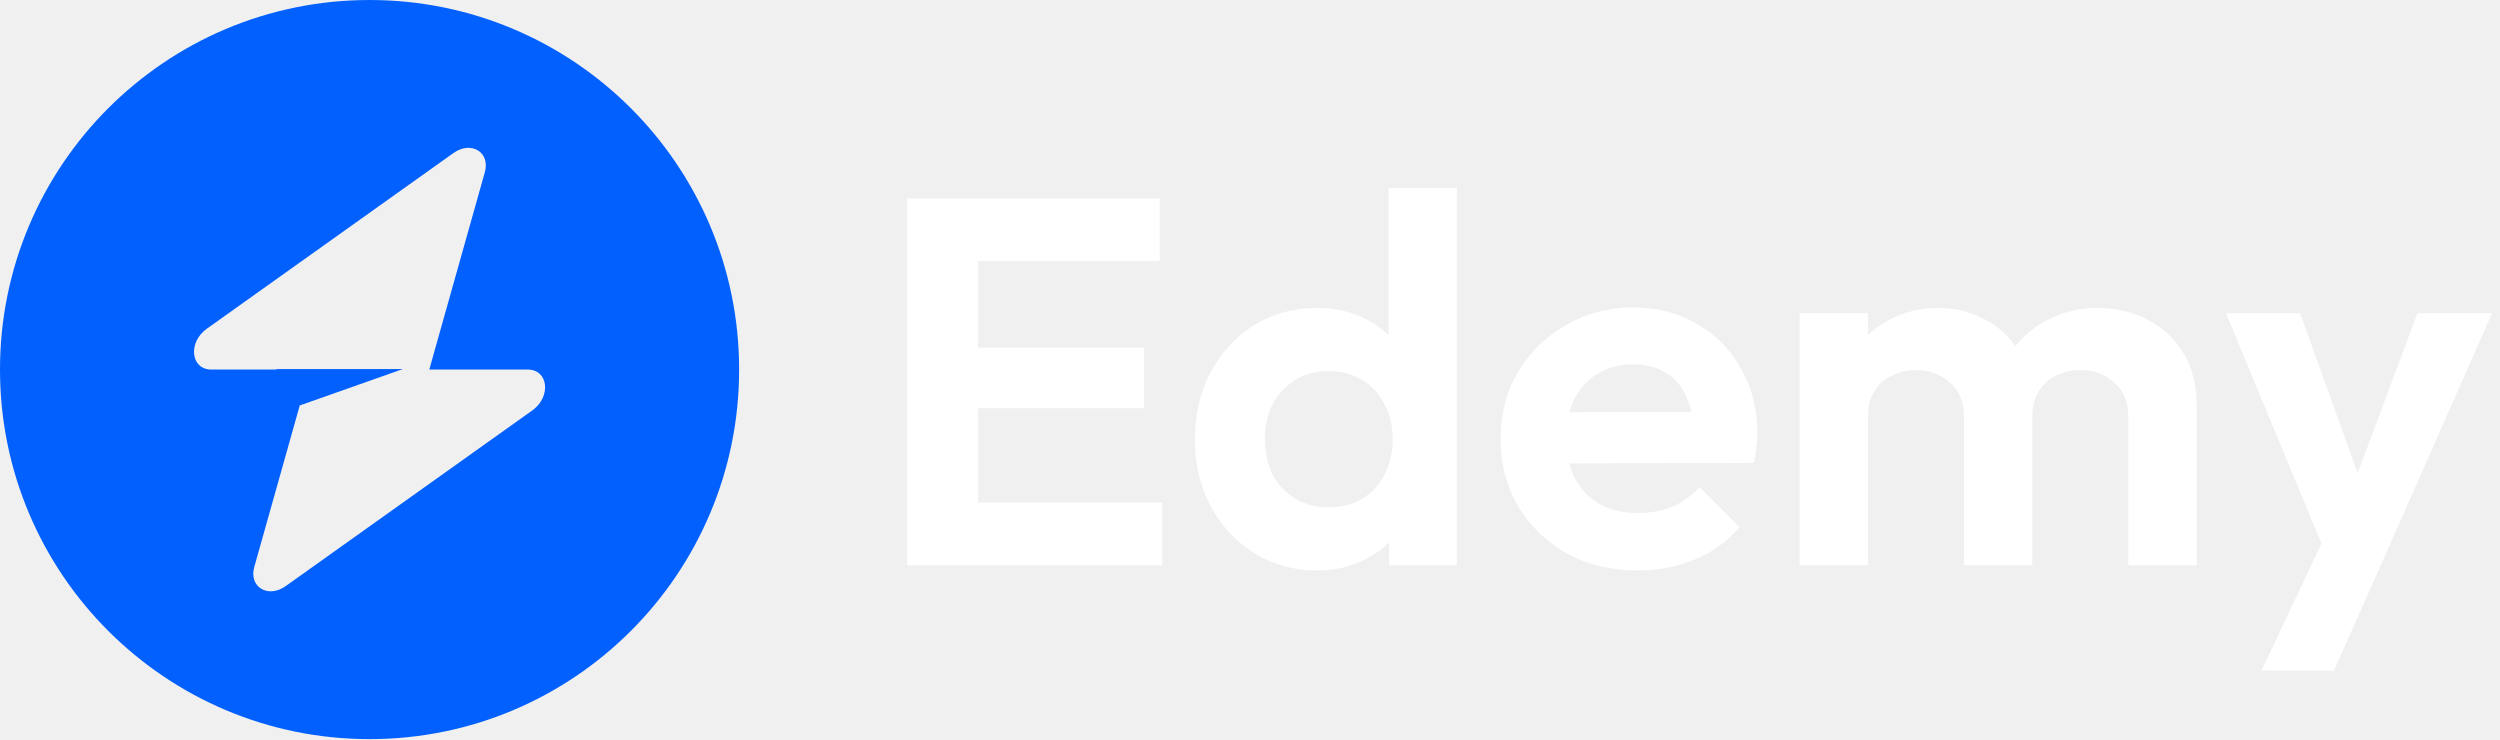
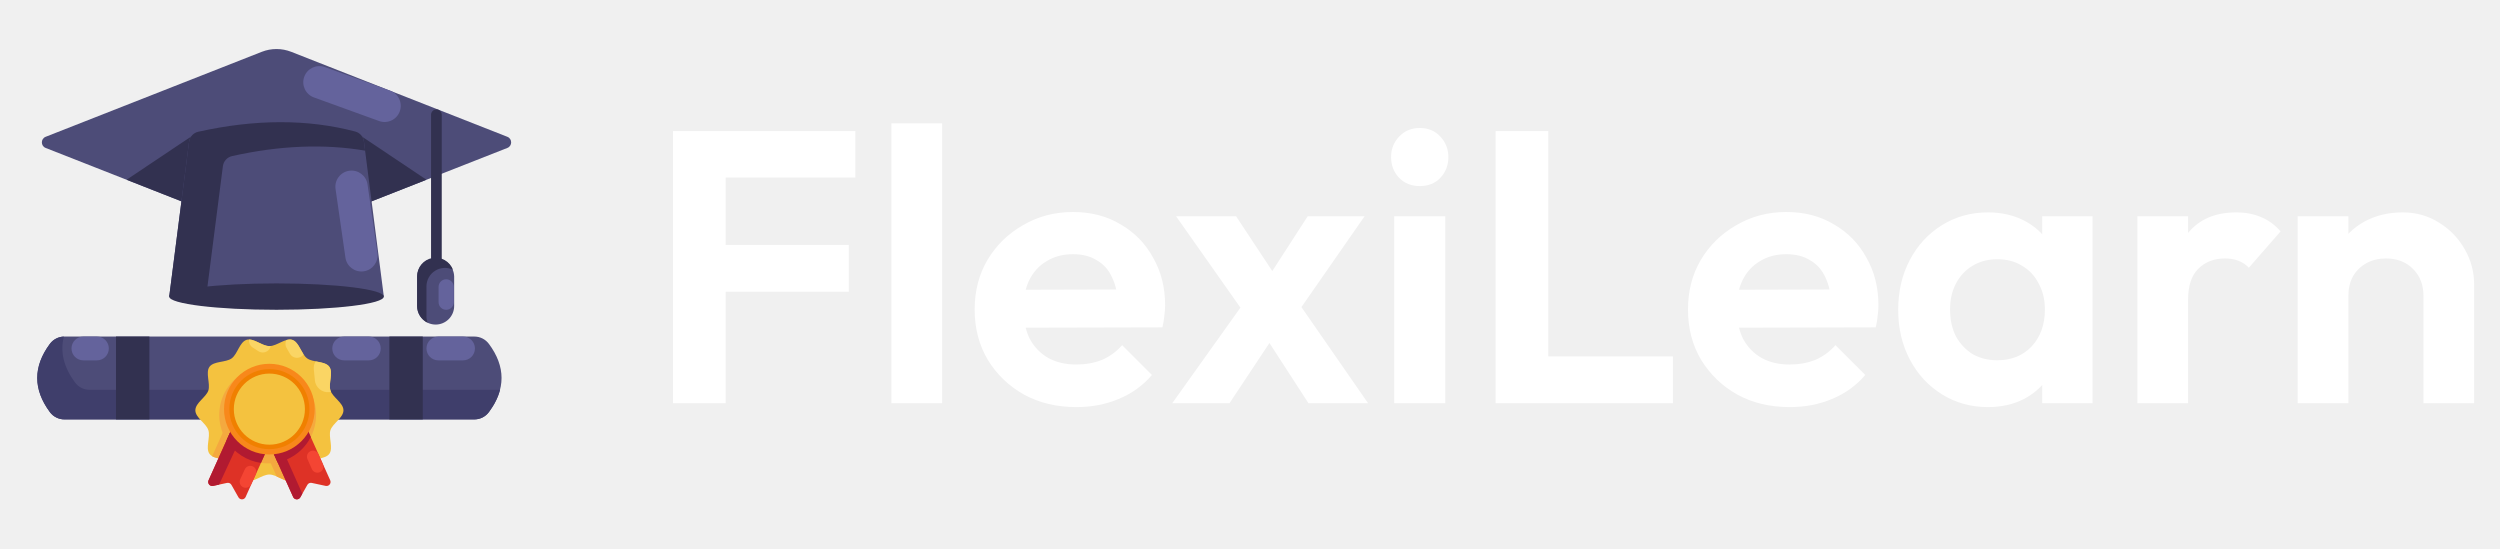
- <svg xmlns="http://www.w3.org/2000/svg" width="115" height="34" viewBox="0 0 115 34" fill="none">
-   <path fill-rule="evenodd" clip-rule="evenodd" d="M17 34C26.389 34 34 26.389 34 17C34 7.611 26.389 0 17 0C7.611 0 0 7.611 0 17C0 26.389 7.611 34 17 34ZM22.303 7.919C22.562 7.002 21.672 6.46 20.859 7.039L9.514 15.121C8.633 15.749 8.771 17 9.722 17H12.71V16.977H18.532L13.788 18.651L11.697 26.081C11.438 26.998 12.328 27.54 13.141 26.961L24.486 18.879C25.367 18.251 25.229 17 24.278 17H19.747L22.303 7.919Z" fill="#0260FF" />
-   <path d="M41.728 26V9.128H44.992V26H41.728ZM44.128 26V23.12H53.464V26H44.128ZM44.128 18.776V15.992H52.624V18.776H44.128ZM44.128 12.008V9.128H53.344V12.008H44.128ZM60.585 26.24C59.513 26.24 58.553 25.976 57.705 25.448C56.857 24.92 56.185 24.2 55.689 23.288C55.209 22.376 54.969 21.352 54.969 20.216C54.969 19.064 55.209 18.032 55.689 17.12C56.185 16.208 56.849 15.488 57.681 14.96C58.529 14.432 59.497 14.168 60.585 14.168C61.417 14.168 62.161 14.336 62.817 14.672C63.489 15.008 64.025 15.48 64.425 16.088C64.841 16.68 65.065 17.352 65.097 18.104V22.232C65.065 22.984 64.849 23.664 64.449 24.272C64.049 24.88 63.513 25.36 62.841 25.712C62.169 26.064 61.417 26.24 60.585 26.24ZM61.113 23.336C61.705 23.336 62.217 23.208 62.649 22.952C63.097 22.68 63.441 22.312 63.681 21.848C63.937 21.368 64.065 20.816 64.065 20.192C64.065 19.584 63.937 19.048 63.681 18.584C63.441 18.104 63.097 17.736 62.649 17.48C62.217 17.208 61.713 17.072 61.137 17.072C60.545 17.072 60.025 17.208 59.577 17.48C59.145 17.752 58.801 18.12 58.545 18.584C58.305 19.048 58.185 19.584 58.185 20.192C58.185 20.816 58.305 21.368 58.545 21.848C58.801 22.312 59.153 22.68 59.601 22.952C60.049 23.208 60.553 23.336 61.113 23.336ZM67.017 26H63.897V22.88L64.401 20.048L63.873 17.264V8.648H67.017V26ZM75.342 26.24C74.126 26.24 73.046 25.984 72.102 25.472C71.158 24.944 70.406 24.224 69.846 23.312C69.302 22.4 69.03 21.36 69.03 20.192C69.03 19.04 69.294 18.016 69.822 17.12C70.366 16.208 71.102 15.488 72.03 14.96C72.958 14.416 73.99 14.144 75.126 14.144C76.246 14.144 77.23 14.4 78.078 14.912C78.942 15.408 79.614 16.096 80.094 16.976C80.59 17.84 80.838 18.824 80.838 19.928C80.838 20.136 80.822 20.352 80.79 20.576C80.774 20.784 80.734 21.024 80.67 21.296L70.926 21.32V18.968L79.206 18.944L77.934 19.928C77.902 19.24 77.774 18.664 77.55 18.2C77.342 17.736 77.03 17.384 76.614 17.144C76.214 16.888 75.718 16.76 75.126 16.76C74.502 16.76 73.958 16.904 73.494 17.192C73.03 17.464 72.67 17.856 72.414 18.368C72.174 18.864 72.054 19.456 72.054 20.144C72.054 20.848 72.182 21.464 72.438 21.992C72.71 22.504 73.094 22.904 73.59 23.192C74.086 23.464 74.662 23.6 75.318 23.6C75.91 23.6 76.446 23.504 76.926 23.312C77.406 23.104 77.822 22.8 78.174 22.4L80.022 24.248C79.462 24.904 78.774 25.4 77.958 25.736C77.158 26.072 76.286 26.24 75.342 26.24ZM82.783 26V14.408H85.927V26H82.783ZM90.343 26V19.16C90.343 18.488 90.127 17.968 89.695 17.6C89.279 17.216 88.759 17.024 88.135 17.024C87.719 17.024 87.343 17.112 87.007 17.288C86.671 17.448 86.407 17.688 86.215 18.008C86.023 18.328 85.927 18.712 85.927 19.16L84.703 18.56C84.703 17.664 84.895 16.888 85.279 16.232C85.679 15.576 86.215 15.072 86.887 14.72C87.559 14.352 88.319 14.168 89.167 14.168C89.967 14.168 90.695 14.352 91.351 14.72C92.007 15.072 92.527 15.576 92.911 16.232C93.295 16.872 93.487 17.648 93.487 18.56V26H90.343ZM97.903 26V19.16C97.903 18.488 97.687 17.968 97.255 17.6C96.839 17.216 96.319 17.024 95.695 17.024C95.295 17.024 94.919 17.112 94.567 17.288C94.231 17.448 93.967 17.688 93.775 18.008C93.583 18.328 93.487 18.712 93.487 19.16L91.687 18.728C91.751 17.8 91.999 17 92.431 16.328C92.863 15.64 93.431 15.112 94.135 14.744C94.839 14.36 95.623 14.168 96.487 14.168C97.351 14.168 98.127 14.352 98.815 14.72C99.503 15.072 100.047 15.584 100.447 16.256C100.847 16.928 101.047 17.728 101.047 18.656V26H97.903ZM107.243 26.096L102.395 14.408H105.803L109.019 23.336H107.867L111.203 14.408H114.635L109.475 26.096H107.243ZM104.027 30.848L107.555 23.384L109.475 26.096L107.363 30.848H104.027Z" fill="white" />
+ <svg xmlns="http://www.w3.org/2000/svg" width="155" height="34" fill="none">
+   <g>
+     <path id="svg_1" fill="#ffffff" d="m41.728,25l0,-16.872l3.264,0l0,16.872l-3.264,0zm2.4,-6.912l0,-2.904l8.496,0l0,2.904l-8.496,0zm0,-7.08l0,-2.88l8.904,0l0,2.88l-8.904,0zm11.139,13.992l0,-17.352l3.144,0l0,17.352l-3.144,0zm11.474,0.24c-1.216,0 -2.296,-0.256 -3.24,-0.768c-0.944,-0.528 -1.696,-1.248 -2.256,-2.16c-0.544,-0.912 -0.816,-1.952 -0.816,-3.12c0,-1.152 0.264,-2.176 0.792,-3.072c0.544,-0.912 1.28,-1.632 2.208,-2.16c0.928,-0.544 1.96,-0.816 3.096,-0.816c1.12,0 2.104,0.256 2.952,0.768c0.864,0.496 1.536,1.184 2.016,2.064c0.496,0.864 0.744,1.848 0.744,2.952c0,0.208 -0.016,0.424 -0.048,0.648c-0.016,0.208 -0.056,0.448 -0.12,0.72l-9.744,0.024l0,-2.352l8.28,-0.024l-1.272,0.984c-0.032,-0.688 -0.16,-1.264 -0.384,-1.728c-0.208,-0.464 -0.52,-0.816 -0.936,-1.056c-0.4,-0.256 -0.896,-0.384 -1.488,-0.384c-0.624,0 -1.168,0.144 -1.632,0.432c-0.464,0.272 -0.824,0.664 -1.08,1.176c-0.24,0.496 -0.36,1.088 -0.36,1.776c0,0.704 0.128,1.32 0.384,1.848c0.272,0.512 0.656,0.912 1.152,1.2c0.496,0.272 1.072,0.408 1.728,0.408c0.592,0 1.128,-0.096 1.608,-0.288c0.48,-0.208 0.896,-0.512 1.248,-0.912l1.848,1.848c-0.56,0.656 -1.248,1.152 -2.064,1.488c-0.8,0.336 -1.672,0.504 -2.616,0.504zm14.384,-0.24l-3.048,-4.704l-0.648,-0.48l-4.512,-6.408l3.72,0l2.808,4.248l0.6,0.456l4.776,6.888l-3.696,0zm-8.448,0l4.728,-6.624l1.8,2.136l-2.976,4.488l-3.552,0zm7.488,-5.208l-1.848,-2.112l2.76,-4.272l3.528,0l-4.44,6.384zm6.274,5.208l0,-11.592l3.168,0l0,11.592l-3.168,0zm1.584,-13.464c-0.512,0 -0.936,-0.168 -1.272,-0.504c-0.336,-0.352 -0.504,-0.784 -0.504,-1.296c0,-0.496 0.168,-0.92 0.504,-1.272c0.336,-0.352 0.76,-0.528 1.272,-0.528c0.528,0 0.952,0.176 1.272,0.528c0.336,0.352 0.504,0.776 0.504,1.272c0,0.512 -0.168,0.944 -0.504,1.296c-0.32,0.336 -0.744,0.504 -1.272,0.504zm4.705,13.464l0,-16.872l3.264,0l0,16.872l-3.264,0zm2.4,0l0,-2.904l8.592,0l0,2.904l-8.592,0zm15.839,0.24c-1.216,0 -2.296,-0.256 -3.24,-0.768c-0.944,-0.528 -1.696,-1.248 -2.256,-2.16c-0.544,-0.912 -0.816,-1.952 -0.816,-3.12c0,-1.152 0.264,-2.176 0.792,-3.072c0.544,-0.912 1.28,-1.632 2.208,-2.16c0.928,-0.544 1.96,-0.816 3.096,-0.816c1.12,0 2.104,0.256 2.952,0.768c0.864,0.496 1.536,1.184 2.016,2.064c0.496,0.864 0.744,1.848 0.744,2.952c0,0.208 -0.016,0.424 -0.048,0.648c-0.016,0.208 -0.056,0.448 -0.12,0.72l-9.744,0.024l0,-2.352l8.28,-0.024l-1.272,0.984c-0.032,-0.688 -0.16,-1.264 -0.384,-1.728c-0.208,-0.464 -0.52,-0.816 -0.936,-1.056c-0.4,-0.256 -0.896,-0.384 -1.488,-0.384c-0.624,0 -1.168,0.144 -1.632,0.432c-0.464,0.272 -0.824,0.664 -1.08,1.176c-0.24,0.496 -0.36,1.088 -0.36,1.776c0,0.704 0.128,1.32 0.384,1.848c0.272,0.512 0.656,0.912 1.152,1.2c0.496,0.272 1.072,0.408 1.728,0.408c0.592,0 1.128,-0.096 1.608,-0.288c0.48,-0.208 0.896,-0.512 1.248,-0.912l1.848,1.848c-0.56,0.656 -1.248,1.152 -2.064,1.488c-0.8,0.336 -1.672,0.504 -2.616,0.504zm12.289,0c-1.056,0 -2.008,-0.264 -2.856,-0.792c-0.848,-0.528 -1.512,-1.248 -1.992,-2.16c-0.48,-0.912 -0.72,-1.936 -0.72,-3.072c0,-1.152 0.24,-2.184 0.72,-3.096c0.48,-0.912 1.144,-1.632 1.992,-2.16c0.848,-0.528 1.8,-0.792 2.856,-0.792c0.832,0 1.576,0.168 2.232,0.504c0.656,0.336 1.176,0.808 1.56,1.416c0.4,0.592 0.616,1.264 0.648,2.016l0,4.176c-0.032,0.768 -0.248,1.448 -0.648,2.04c-0.384,0.592 -0.904,1.064 -1.56,1.416c-0.656,0.336 -1.4,0.504 -2.232,0.504zm0.576,-2.904c0.88,0 1.592,-0.288 2.136,-0.864c0.544,-0.592 0.816,-1.352 0.816,-2.28c0,-0.608 -0.128,-1.144 -0.384,-1.608c-0.24,-0.48 -0.584,-0.848 -1.032,-1.104c-0.432,-0.272 -0.944,-0.408 -1.536,-0.408c-0.576,0 -1.088,0.136 -1.536,0.408c-0.432,0.256 -0.776,0.624 -1.032,1.104c-0.24,0.464 -0.36,1 -0.36,1.608c0,0.624 0.12,1.176 0.36,1.656c0.256,0.464 0.6,0.832 1.032,1.104c0.448,0.256 0.96,0.384 1.536,0.384zm2.784,2.664l0,-3.12l0.504,-2.832l-0.504,-2.784l0,-2.856l3.12,0l0,11.592l-3.12,0zm5.901,0l0,-11.592l3.144,0l0,11.592l-3.144,0zm3.144,-6.408l-1.224,-0.816c0.144,-1.424 0.56,-2.544 1.248,-3.36c0.688,-0.832 1.68,-1.248 2.976,-1.248c0.56,0 1.064,0.096 1.512,0.288c0.448,0.176 0.856,0.472 1.224,0.888l-1.968,2.256c-0.176,-0.192 -0.392,-0.336 -0.648,-0.432c-0.24,-0.096 -0.52,-0.144 -0.84,-0.144c-0.672,0 -1.224,0.216 -1.656,0.648c-0.416,0.416 -0.624,1.056 -0.624,1.92zm14.594,6.408l0,-6.648c0,-0.688 -0.216,-1.248 -0.648,-1.68c-0.432,-0.432 -0.992,-0.648 -1.68,-0.648c-0.448,0 -0.848,0.096 -1.2,0.288c-0.352,0.192 -0.632,0.464 -0.84,0.816c-0.192,0.352 -0.288,0.76 -0.288,1.224l-1.224,-0.624c0,-0.912 0.192,-1.704 0.576,-2.376c0.4,-0.688 0.944,-1.224 1.632,-1.608c0.704,-0.384 1.496,-0.576 2.376,-0.576c0.848,0 1.608,0.216 2.28,0.648c0.672,0.416 1.2,0.968 1.584,1.656c0.384,0.672 0.575,1.4 0.575,2.184l0,7.344l-3.143,0zm-7.8,0l0,-11.592l3.144,0l0,11.592l-3.144,0z" />
+     <path id="svg_2" fill="#4D4C78" d="m16.227,3.214l-13.398,5.268c-0.312,0.124 -0.312,0.566 0,0.69l14.179,5.574c0.087,0.035 0.184,0.035 0.27,0l14.179,-5.574c0.313,-0.124 0.313,-0.566 0,-0.69l-13.398,-5.268c-0.589,-0.232 -1.244,-0.232 -1.833,0z" />
+     <path id="svg_3" fill="#323150" d="m12.29,8.17l-4.443,2.974l4.372,1.72l0.071,-4.694z" />
+     <path id="svg_4" fill="#323150" d="m21.997,8.17l4.443,2.974l-4.37,1.72l-0.073,-4.694z" />
+     <path id="svg_5" fill="#4D4C78" d="m23.797,18.39l-13.306,0l1.232,-9.6c0.02,-0.149 0.085,-0.288 0.186,-0.399c0.101,-0.111 0.234,-0.188 0.381,-0.221c3.536,-0.787 6.781,-0.792 9.734,-0.015c0.141,0.036 0.267,0.114 0.363,0.223c0.096,0.109 0.157,0.245 0.175,0.389l1.236,9.623z" />
+     <path id="svg_6" fill="#323150" d="m13.821,10.298c0.019,-0.149 0.084,-0.289 0.186,-0.4c0.101,-0.111 0.235,-0.188 0.381,-0.221c2.952,-0.657 5.702,-0.769 8.248,-0.337l-0.075,-0.574c-0.018,-0.144 -0.079,-0.28 -0.175,-0.389c-0.096,-0.109 -0.222,-0.187 -0.363,-0.223c-2.952,-0.777 -6.197,-0.772 -9.734,0.015c-0.147,0.033 -0.28,0.11 -0.381,0.221c-0.101,0.111 -0.166,0.25 -0.186,0.399l-1.232,9.6l2.292,0l1.038,-8.092z" />
+     <path id="svg_7" fill="#323150" d="m17.144,19.207c3.674,0 6.652,-0.366 6.652,-0.818c0,-0.452 -2.978,-0.818 -6.652,-0.818c-3.674,0 -6.652,0.366 -6.652,0.818c0,0.452 2.978,0.818 6.652,0.818z" />
+     <path id="svg_8" fill="#323150" d="m27.057,16.864c-0.044,0 -0.087,-0.008 -0.127,-0.025c-0.04,-0.017 -0.077,-0.041 -0.108,-0.072c-0.031,-0.031 -0.055,-0.068 -0.072,-0.108c-0.017,-0.04 -0.025,-0.084 -0.025,-0.127l0,-9.417c0,-0.088 0.035,-0.172 0.097,-0.235c0.062,-0.062 0.147,-0.097 0.235,-0.097c0.088,0 0.172,0.035 0.234,0.097c0.062,0.062 0.097,0.147 0.097,0.235l0,9.417c0,0.088 -0.035,0.172 -0.097,0.234c-0.062,0.062 -0.147,0.097 -0.234,0.097z" />
+     <path id="svg_9" fill="#4D4C78" d="m27.011,20.123c-0.305,-0 -0.597,-0.122 -0.812,-0.337c-0.215,-0.215 -0.337,-0.507 -0.337,-0.812l0,-1.844c0.011,-0.297 0.137,-0.578 0.351,-0.784c0.214,-0.206 0.5,-0.321 0.797,-0.321c0.297,0 0.583,0.115 0.797,0.321c0.214,0.206 0.34,0.487 0.351,0.784l0,1.844c-0,0.304 -0.121,0.596 -0.337,0.812c-0.215,0.215 -0.507,0.337 -0.811,0.338z" />
+     <path id="svg_10" fill="#323150" d="m26.44,19.604l0,-1.844c-0,-0.194 0.049,-0.385 0.142,-0.555c0.094,-0.17 0.229,-0.314 0.393,-0.417c0.164,-0.104 0.352,-0.164 0.546,-0.175c0.194,-0.011 0.387,0.027 0.562,0.111c-0.095,-0.252 -0.275,-0.463 -0.509,-0.596c-0.234,-0.133 -0.508,-0.179 -0.772,-0.131c-0.265,0.049 -0.504,0.188 -0.676,0.396c-0.172,0.207 -0.266,0.468 -0.265,0.737l0,1.844c0,0.217 0.062,0.429 0.177,0.612c0.116,0.183 0.281,0.33 0.476,0.424c-0.049,-0.13 -0.075,-0.267 -0.075,-0.406z" />
+     <path id="svg_11" fill="#4D4C78" d="m30.31,21.319c-0.104,-0.141 -0.24,-0.255 -0.397,-0.334c-0.156,-0.079 -0.329,-0.119 -0.504,-0.119l-25.415,0c-0.175,-0 -0.348,0.041 -0.504,0.119c-0.156,0.079 -0.292,0.193 -0.397,0.333c-1.046,1.411 -1.046,2.822 0,4.233c0.104,0.141 0.24,0.255 0.397,0.333c0.156,0.079 0.329,0.12 0.504,0.119l25.415,0c0.175,0 0.348,-0.041 0.504,-0.119c0.156,-0.079 0.292,-0.193 0.397,-0.334c1.048,-1.411 1.048,-2.822 0,-4.233z" />
+     <path id="svg_12" fill="#3F3E6B" d="m30.968,24.168l-25.415,0c-0.175,0 -0.348,-0.041 -0.504,-0.119c-0.156,-0.079 -0.292,-0.193 -0.396,-0.334c-0.704,-0.949 -0.935,-1.899 -0.692,-2.849c-0.169,0.006 -0.335,0.049 -0.485,0.128c-0.15,0.078 -0.281,0.189 -0.382,0.325c-1.046,1.411 -1.046,2.822 0,4.233c0.104,0.141 0.24,0.255 0.397,0.333c0.156,0.079 0.329,0.12 0.504,0.119l25.415,0c0.175,0 0.348,-0.041 0.504,-0.119c0.156,-0.079 0.292,-0.193 0.397,-0.334c0.344,-0.461 0.574,-0.922 0.692,-1.383l-0.033,0z" />
+     <path id="svg_13" fill="#323150" d="m9.263,20.866l-2.072,0l0,5.138l2.072,0l0,-5.138z" />
+     <path id="svg_14" fill="#323150" d="m26.212,20.866l-2.071,0l0,5.138l2.071,0l0,-5.138z" />
+     <path id="svg_15" fill="#64639C" d="m21.653,10.587l-0.002,0c-0.547,0.079 -0.926,0.586 -0.847,1.133l0.613,4.254c0.079,0.547 0.586,0.926 1.133,0.847l0.002,-0c0.547,-0.079 0.926,-0.586 0.847,-1.133l-0.613,-4.254c-0.079,-0.547 -0.586,-0.926 -1.133,-0.847z" />
+     <path id="svg_16" fill="#64639C" d="m18.864,4.758l-0.001,0.002c-0.188,0.519 0.081,1.093 0.6,1.281l4.042,1.463c0.519,0.188 1.093,-0.081 1.281,-0.6l0.001,-0.002c0.188,-0.519 -0.081,-1.093 -0.6,-1.281l-4.042,-1.463c-0.519,-0.188 -1.093,0.081 -1.281,0.6z" />
+     <path id="svg_17" fill="#64639C" d="m28.134,17.786c0,-0.26 -0.211,-0.471 -0.471,-0.471c-0.26,0 -0.471,0.211 -0.471,0.471l0,0.951c0,0.26 0.211,0.471 0.471,0.471c0.26,0 0.471,-0.211 0.471,-0.471l0,-0.951z" />
+     <path id="svg_18" fill="#F4C23F" d="m21.294,25.439c0,0.463 -0.67,0.814 -0.806,1.231c-0.136,0.416 0.191,1.109 -0.071,1.469c-0.262,0.36 -1.012,0.255 -1.375,0.521c-0.363,0.265 -0.488,1.007 -0.92,1.148c-0.433,0.141 -0.957,-0.388 -1.42,-0.388c-0.463,0 -1.002,0.524 -1.418,0.388c-0.416,-0.136 -0.561,-0.886 -0.92,-1.148c-0.36,-0.262 -1.111,-0.158 -1.375,-0.521c-0.264,-0.363 0.068,-1.037 -0.071,-1.469c-0.139,-0.433 -0.806,-0.768 -0.806,-1.231c0,-0.463 0.67,-0.813 0.806,-1.229c0.136,-0.416 -0.191,-1.11 0.071,-1.47c0.262,-0.36 1.012,-0.257 1.375,-0.521c0.363,-0.264 0.488,-1.008 0.92,-1.148c0.433,-0.139 0.957,0.388 1.418,0.388c0.461,0 1.003,-0.524 1.42,-0.388c0.416,0.136 0.561,0.886 0.92,1.148c0.36,0.262 1.111,0.158 1.375,0.521c0.264,0.363 -0.07,1.037 0.071,1.47c0.141,0.433 0.806,0.768 0.806,1.229z" />
+     <path id="svg_19" fill="#F4A93F" d="m16.595,28.729c-0.594,-0.001 -1.174,-0.177 -1.668,-0.507c-0.494,-0.33 -0.878,-0.799 -1.106,-1.348c-0.227,-0.549 -0.287,-1.153 -0.171,-1.735c0.116,-0.583 0.401,-1.118 0.821,-1.538c0.274,-0.274 0.599,-0.492 0.955,-0.643c0.551,-0.233 1.158,-0.296 1.745,-0.181c0.587,0.115 1.126,0.402 1.549,0.825c0.423,0.423 0.71,0.962 0.824,1.549c0.114,0.587 0.051,1.194 -0.182,1.745c-0.23,0.544 -0.615,1.008 -1.107,1.334c-0.492,0.326 -1.069,0.5 -1.66,0.5z" />
+     <path id="svg_20" fill="#F4A93F" d="m18.499,26.379c-0.027,-0.06 -0.077,-0.107 -0.139,-0.131c-0.062,-0.024 -0.131,-0.022 -0.191,0.005l-1.844,0.829c-0.025,0.012 -0.049,0.028 -0.07,0.046c-0.021,-0.019 -0.044,-0.034 -0.07,-0.046l-1.844,-0.829c-0.06,-0.027 -0.129,-0.029 -0.191,-0.005c-0.062,0.024 -0.112,0.071 -0.139,0.131l-0.856,1.906c0.333,0.192 0.904,0.154 1.207,0.375c0.348,0.254 0.479,0.959 0.879,1.133l1.013,-2.254l0.899,1.999c0.337,0.146 0.682,0.363 0.967,0.27c0.433,-0.141 0.561,-0.886 0.92,-1.148c0.109,-0.08 0.254,-0.126 0.41,-0.161l-0.952,-2.12z" />
+     <path id="svg_21" fill="#DE3226" d="m14.784,30.834l-0.436,-0.773c-0.026,-0.046 -0.067,-0.083 -0.115,-0.105c-0.049,-0.022 -0.103,-0.027 -0.155,-0.016l-0.868,0.186c-0.045,0.009 -0.092,0.006 -0.135,-0.009c-0.043,-0.015 -0.082,-0.043 -0.111,-0.079c-0.029,-0.036 -0.048,-0.079 -0.053,-0.125c-0.006,-0.046 0.001,-0.092 0.019,-0.134l1.529,-3.4c0.027,-0.06 0.077,-0.107 0.139,-0.131c0.062,-0.024 0.131,-0.022 0.191,0.005l1.844,0.829c0.06,0.028 0.106,0.078 0.13,0.14c0.023,0.062 0.021,0.13 -0.005,0.19l-1.529,3.4c-0.019,0.042 -0.049,0.079 -0.087,0.105c-0.038,0.026 -0.083,0.041 -0.129,0.043c-0.046,0.002 -0.092,-0.008 -0.132,-0.031c-0.041,-0.022 -0.074,-0.056 -0.097,-0.096z" />
+     <path id="svg_22" fill="#B11A31" d="m14.993,27.003c0.028,-0.061 0.044,-0.128 0.047,-0.196c0.003,-0.068 -0.008,-0.135 -0.031,-0.199c-0.023,-0.064 -0.059,-0.122 -0.105,-0.172c-0.046,-0.05 -0.101,-0.09 -0.163,-0.118l-0.148,-0.068c-0.06,0.024 -0.108,0.07 -0.134,0.129l-1.529,3.4c-0.019,0.042 -0.025,0.089 -0.019,0.134c0.006,0.046 0.025,0.089 0.053,0.125c0.029,0.036 0.067,0.063 0.111,0.079c0.043,0.015 0.09,0.019 0.135,0.009l0.375,-0.081l1.408,-3.042z" />
+     <path id="svg_23" fill="#DE3226" d="m18.62,30.834l0.436,-0.773c0.026,-0.046 0.067,-0.083 0.115,-0.105c0.049,-0.022 0.103,-0.027 0.155,-0.016l0.867,0.186c0.045,0.009 0.092,0.006 0.135,-0.009c0.043,-0.015 0.082,-0.043 0.111,-0.079c0.029,-0.036 0.048,-0.079 0.054,-0.125c0.006,-0.046 -0.001,-0.092 -0.019,-0.134l-1.529,-3.4c-0.027,-0.06 -0.077,-0.107 -0.139,-0.131c-0.062,-0.024 -0.131,-0.022 -0.191,0.005l-1.844,0.829c-0.06,0.028 -0.107,0.078 -0.13,0.14c-0.023,0.062 -0.021,0.13 0.006,0.191l1.528,3.4c0.019,0.042 0.049,0.078 0.087,0.104c0.038,0.026 0.083,0.041 0.129,0.043c0.046,0.002 0.092,-0.008 0.133,-0.031c0.041,-0.022 0.074,-0.055 0.097,-0.096z" />
+     <path id="svg_24" fill="#B11A31" d="m17.25,27.263l-0.559,0.249l1.483,3.3c0.019,0.042 0.049,0.078 0.087,0.104c0.038,0.026 0.083,0.041 0.129,0.043c0.046,0.002 0.092,-0.008 0.133,-0.031c0.041,-0.022 0.074,-0.055 0.097,-0.096l0.124,-0.221l-1.494,-3.35z" />
+     <path id="svg_25" fill="#B11A31" d="m16.634,27.082l-1.844,-0.829c-0.06,-0.027 -0.129,-0.029 -0.191,-0.005c-0.062,0.024 -0.112,0.071 -0.139,0.131l-0.418,0.927c0.233,0.375 0.544,0.694 0.914,0.935c0.369,0.241 0.787,0.398 1.224,0.46l0.579,-1.289c0.026,-0.06 0.028,-0.129 0.005,-0.19c-0.023,-0.062 -0.07,-0.112 -0.13,-0.14z" />
+     <path id="svg_26" fill="#B11A31" d="m19.269,27.096l-0.323,-0.717c-0.027,-0.06 -0.077,-0.107 -0.139,-0.131c-0.062,-0.024 -0.131,-0.022 -0.191,0.005l-1.844,0.829c-0.06,0.028 -0.107,0.078 -0.13,0.14c-0.023,0.062 -0.021,0.13 0.006,0.191l0.562,1.254c0.19,-0.04 0.377,-0.098 0.556,-0.174c0.649,-0.276 1.181,-0.77 1.504,-1.397z" />
+     <path id="svg_27" fill="#F8881B" d="m16.701,28.177c1.553,0 2.811,-1.259 2.811,-2.811c0,-1.553 -1.259,-2.811 -2.811,-2.811c-1.553,0 -2.811,1.259 -2.811,2.811c0,1.553 1.259,2.811 2.811,2.811z" />
+     <path id="svg_28" fill="#F08000" d="m16.701,27.849c1.371,0 2.483,-1.112 2.483,-2.483c0,-1.371 -1.112,-2.483 -2.483,-2.483c-1.371,0 -2.483,1.112 -2.483,2.483c0,1.371 1.112,2.483 2.483,2.483z" />
+     <path id="svg_29" fill="#F4C23F" d="m16.701,27.57c1.217,0 2.204,-0.987 2.204,-2.204c0,-1.217 -0.987,-2.204 -2.204,-2.204c-1.217,0 -2.204,0.987 -2.204,2.204c0,1.217 0.987,2.204 2.204,2.204z" />
+     <path id="svg_30" fill="#FAD564" d="m18.665,22.117c0.062,-0.036 0.115,-0.085 0.158,-0.143c-0.217,-0.328 -0.368,-0.794 -0.702,-0.902c-0.115,-0.038 -0.237,-0.025 -0.367,0.013c-0.039,0.075 -0.058,0.159 -0.056,0.244c0.002,0.085 0.025,0.168 0.068,0.241l0.209,0.363c0.067,0.116 0.178,0.2 0.307,0.235c0.129,0.035 0.267,0.016 0.383,-0.051z" />
+     <path id="svg_31" fill="#FAD564" d="m16.713,21.626c0.034,-0.052 0.058,-0.11 0.071,-0.171c-0.028,0.003 -0.055,0.005 -0.083,0.005c-0.405,0 -0.871,-0.405 -1.26,-0.411c-0.013,0.095 0,0.191 0.04,0.279c0.039,0.087 0.103,0.161 0.183,0.214l0.352,0.231c0.112,0.073 0.248,0.098 0.379,0.071c0.131,-0.027 0.245,-0.105 0.319,-0.217z" />
+     <path id="svg_32" fill="#FAD564" d="m20.488,24.21c-0.141,-0.433 0.191,-1.11 -0.071,-1.47c-0.164,-0.227 -0.519,-0.27 -0.849,-0.335c-0.09,0.149 -0.129,0.323 -0.111,0.496l0.065,0.677c0.01,0.107 0.041,0.211 0.092,0.306c0.05,0.095 0.119,0.179 0.202,0.247c0.083,0.068 0.178,0.12 0.281,0.151c0.103,0.031 0.211,0.042 0.318,0.032c0.037,-0.004 0.074,-0.01 0.111,-0.018c-0.014,-0.028 -0.026,-0.057 -0.036,-0.086z" />
+     <path id="svg_33" fill="#F44533" d="m15.856,29.411c0.086,-0.187 0.005,-0.409 -0.182,-0.495c-0.187,-0.086 -0.409,-0.005 -0.495,0.182l-0.284,0.615c-0.086,0.187 -0.005,0.409 0.182,0.495c0.187,0.086 0.409,0.005 0.495,-0.182l0.284,-0.615z" />
+     <path id="svg_34" fill="#F44533" d="m19.745,28.162c-0.084,-0.188 -0.304,-0.273 -0.493,-0.189c-0.188,0.084 -0.273,0.304 -0.189,0.493l0.275,0.619c0.084,0.188 0.304,0.273 0.493,0.189c0.188,-0.084 0.273,-0.304 0.189,-0.493l-0.275,-0.618z" />
+     <path id="svg_35" fill="#64639C" d="m28.708,20.866l-1.529,0c-0.408,0 -0.738,0.33 -0.738,0.738l0,0.001c0,0.408 0.33,0.738 0.738,0.738l1.529,0c0.408,0 0.738,-0.331 0.738,-0.738l0,-0.001c0,-0.408 -0.331,-0.738 -0.738,-0.738z" />
+     <path id="svg_36" fill="#64639C" d="m22.868,20.866l-1.529,0c-0.408,0 -0.738,0.33 -0.738,0.738l0,0.001c0,0.408 0.33,0.738 0.738,0.738l1.529,0c0.408,0 0.738,-0.331 0.738,-0.738l0,-0.001c0,-0.408 -0.33,-0.738 -0.738,-0.738z" />
+     <path id="svg_37" fill="#64639C" d="m6.009,20.866l-0.838,0c-0.408,0 -0.738,0.33 -0.738,0.738l0,0.001c0,0.408 0.33,0.738 0.738,0.738l0.838,0c0.408,0 0.738,-0.331 0.738,-0.738l0,-0.001c0,-0.408 -0.33,-0.738 -0.738,-0.738z" />
+   </g>
</svg>
